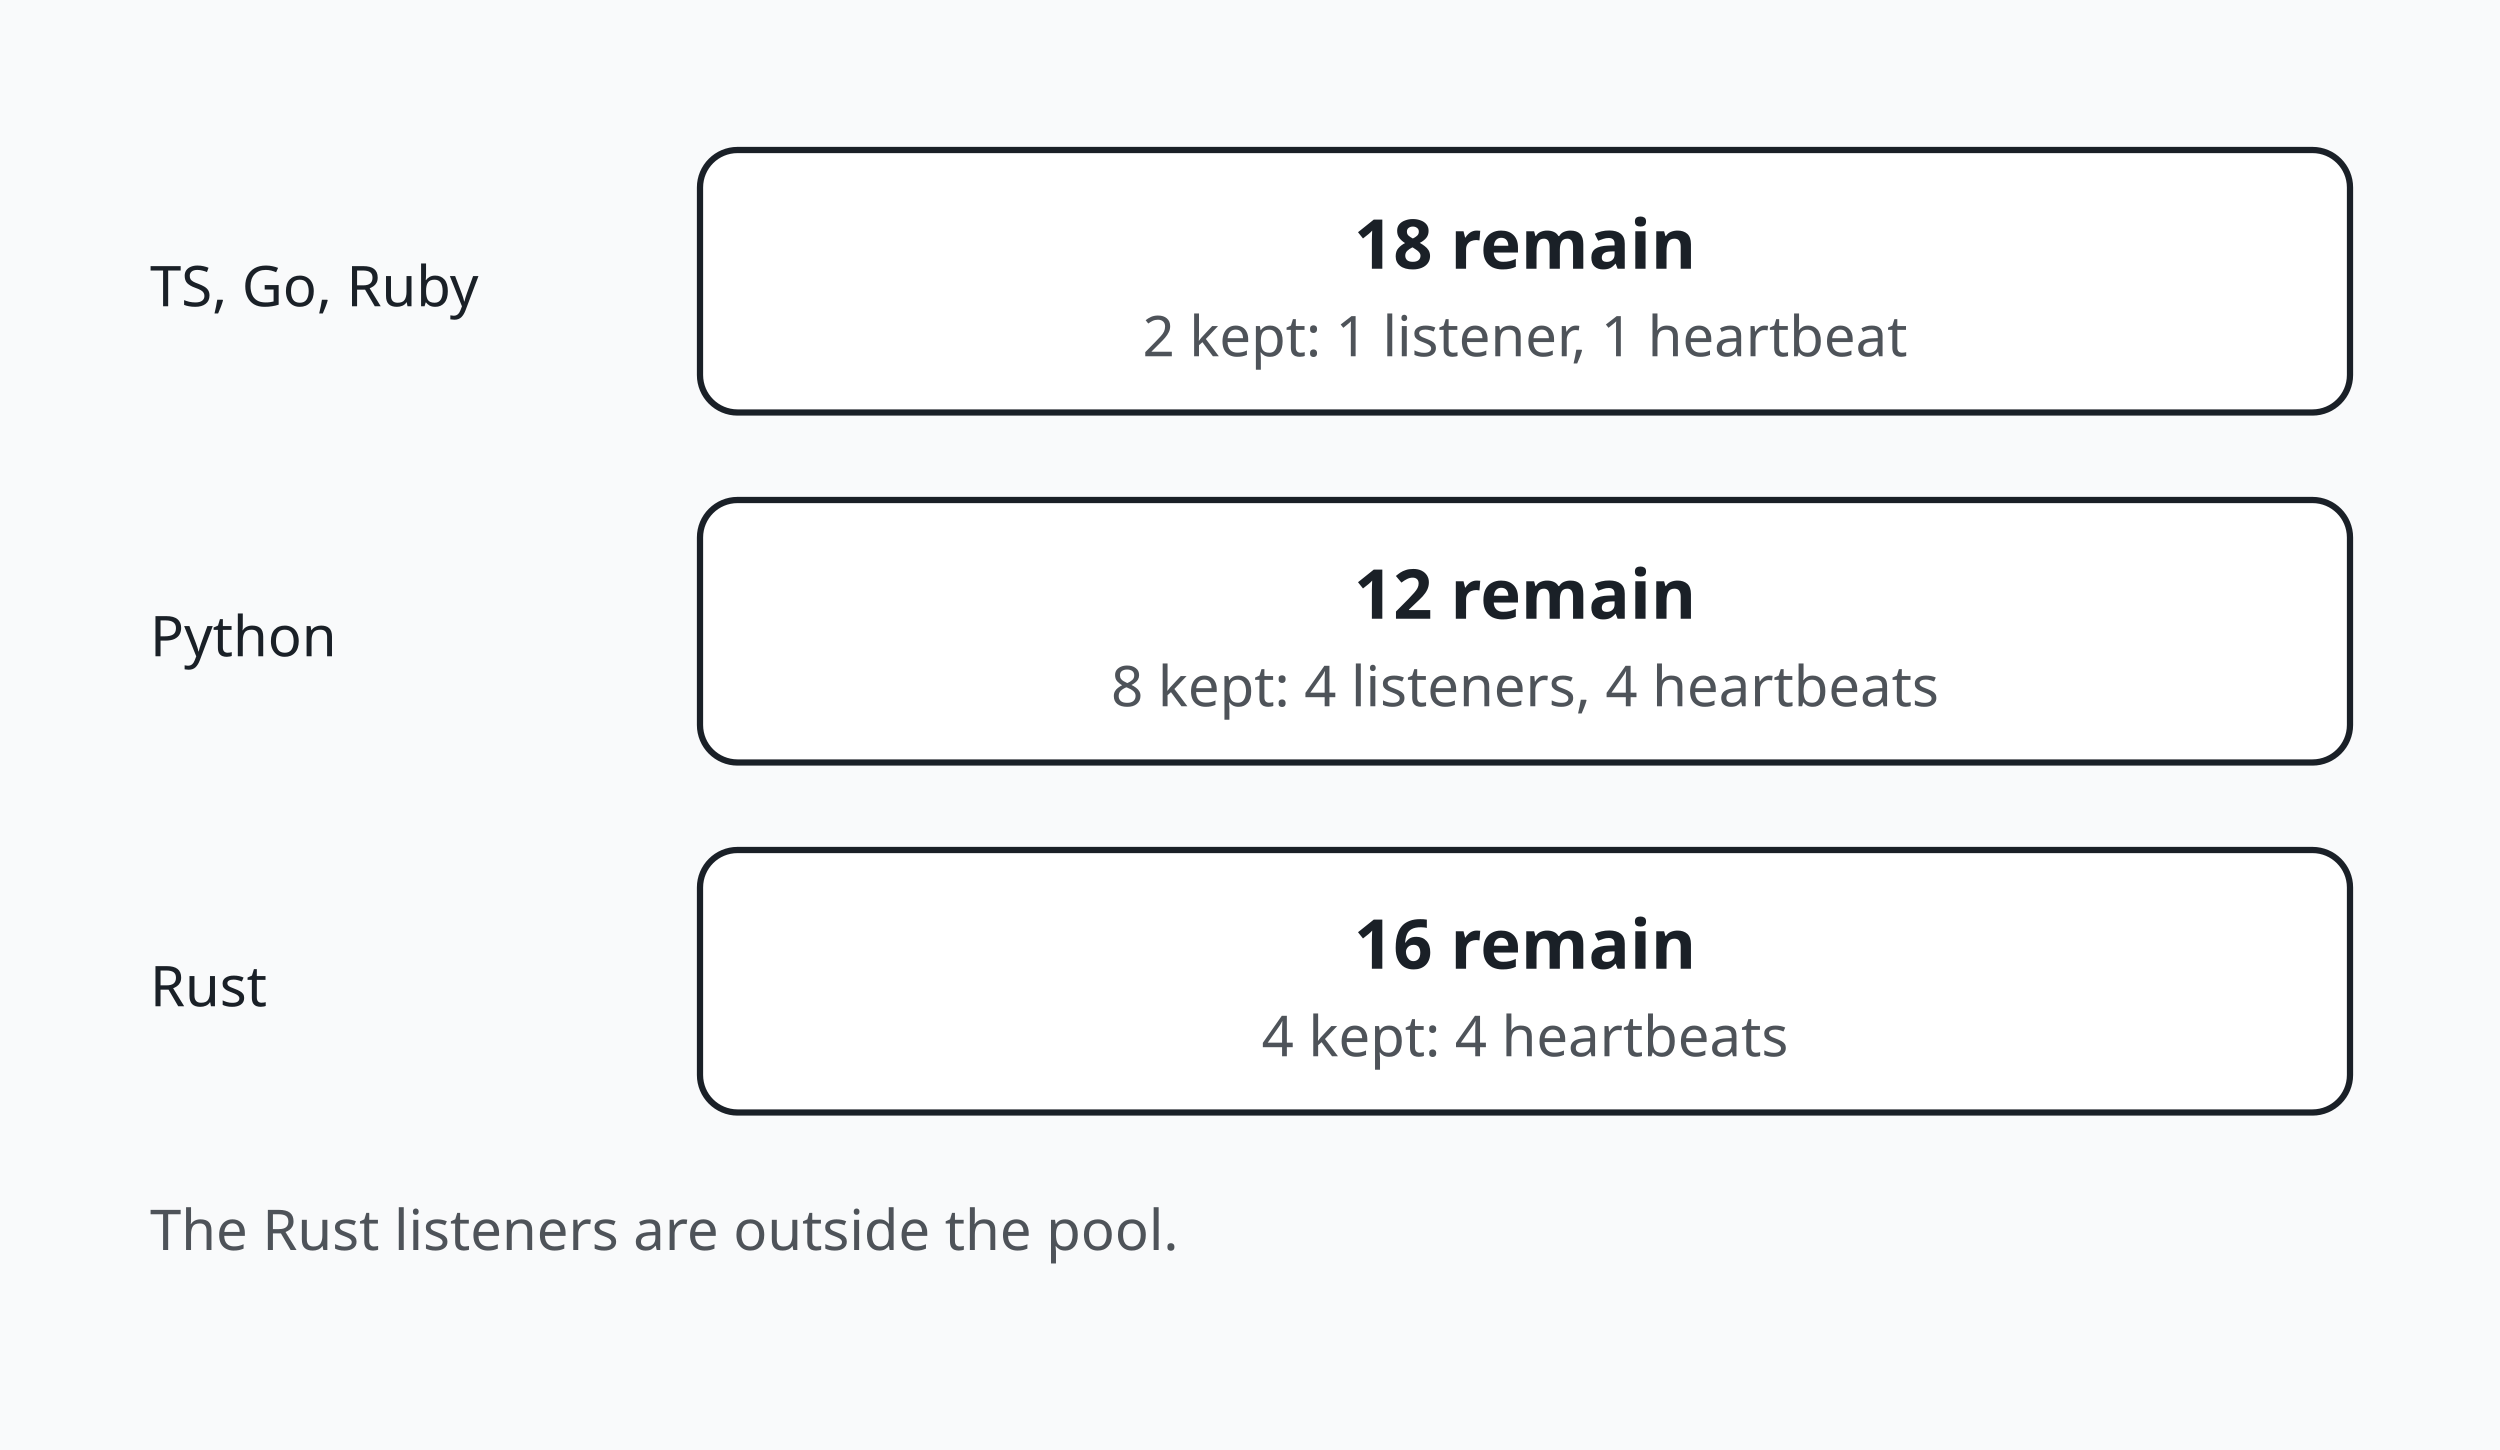
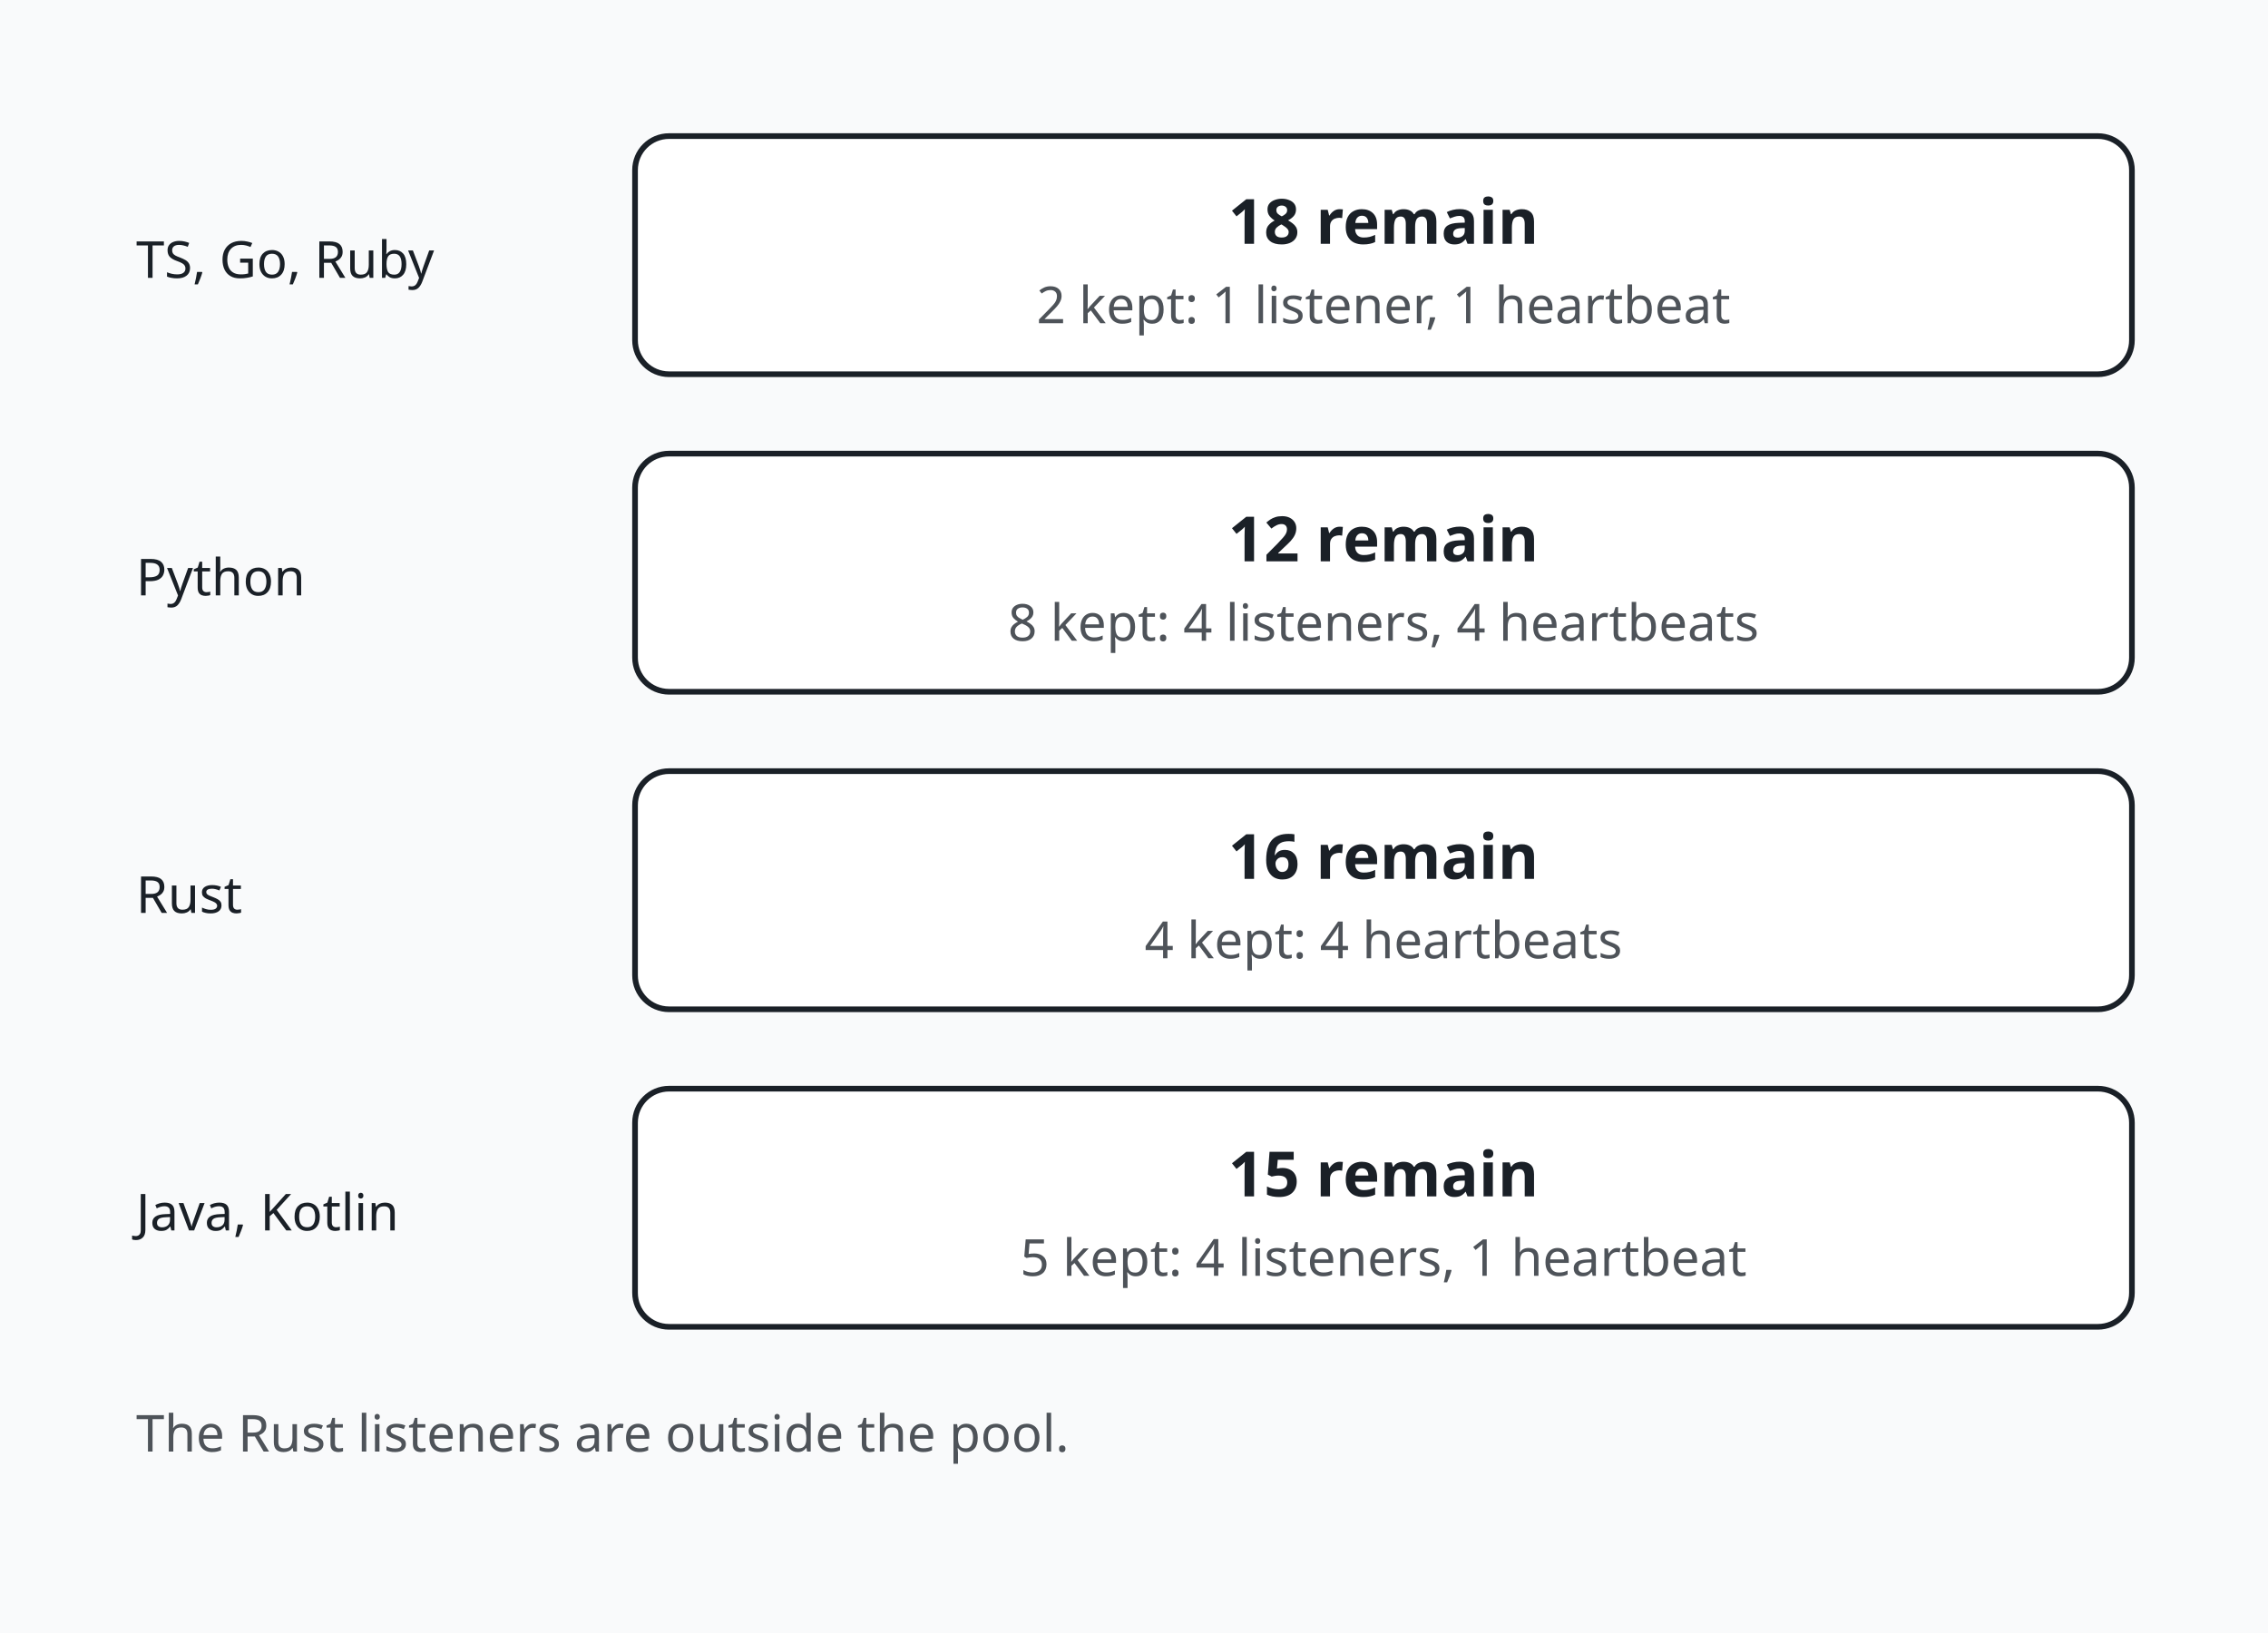
- <svg xmlns="http://www.w3.org/2000/svg" viewBox="0 0 400 232" width="400" height="232" role="img" aria-labelledby="pgbouncer-budget-narrow-light-title pgbouncer-budget-narrow-light-desc">
+ <svg xmlns="http://www.w3.org/2000/svg" viewBox="0 0 400 288" width="400" height="288" role="img" aria-labelledby="pgbouncer-budget-narrow-light-title pgbouncer-budget-narrow-light-desc">
  <defs>
    <marker id="arrow-light" markerWidth="8" markerHeight="6" refX="7" refY="3" orient="auto">
      <polygon points="0 0, 8 3, 0 6" fill="#4e5359" />
    </marker>
  </defs>
-   <rect width="400" height="232" fill="#f9fafb" />
+   <rect width="400" height="288" fill="#f9fafb" />
  <text x="24" y="49" fill="#1a2027" font-size="9" font-family="Geist Mono">TS, Go, Ruby</text>
  <rect x="112" y="24" width="264" height="42" rx="6" fill="#f9fafb" />
  <rect x="112" y="24" width="264" height="42" rx="6" fill="#ffffff" stroke="#1a2027" stroke-width="1" />
  <text x="244" y="43" fill="#1a2027" font-size="11" font-weight="600" font-family="Geist" text-anchor="middle">18 remain</text>
  <text x="244" y="57" fill="#4e5359" font-size="9" font-family="Geist Mono" text-anchor="middle">2 kept: 1 listener, 1 heartbeat</text>
  <text x="24" y="105" fill="#1a2027" font-size="9" font-family="Geist Mono">Python</text>
  <rect x="112" y="80" width="264" height="42" rx="6" fill="#f9fafb" />
  <rect x="112" y="80" width="264" height="42" rx="6" fill="#ffffff" stroke="#1a2027" stroke-width="1" />
  <text x="244" y="99" fill="#1a2027" font-size="11" font-weight="600" font-family="Geist" text-anchor="middle">12 remain</text>
  <text x="244" y="113" fill="#4e5359" font-size="9" font-family="Geist Mono" text-anchor="middle">8 kept: 4 listeners, 4 heartbeats</text>
  <text x="24" y="161" fill="#1a2027" font-size="9" font-family="Geist Mono">Rust</text>
  <rect x="112" y="136" width="264" height="42" rx="6" fill="#f9fafb" />
  <rect x="112" y="136" width="264" height="42" rx="6" fill="#ffffff" stroke="#1a2027" stroke-width="1" />
  <text x="244" y="155" fill="#1a2027" font-size="11" font-weight="600" font-family="Geist" text-anchor="middle">16 remain</text>
  <text x="244" y="169" fill="#4e5359" font-size="9" font-family="Geist Mono" text-anchor="middle">4 kept: 4 heartbeats</text>
-   <text x="24" y="200" fill="#4e5359" font-size="9" font-family="Geist Mono" font-weight="400" text-anchor="start">The Rust listeners are outside the pool.</text>
+   <text x="24" y="217" fill="#1a2027" font-size="9" font-family="Geist Mono">Java, Kotlin</text>
+   <rect x="112" y="192" width="264" height="42" rx="6" fill="#f9fafb" />
+   <rect x="112" y="192" width="264" height="42" rx="6" fill="#ffffff" stroke="#1a2027" stroke-width="1" />
+   <text x="244" y="211" fill="#1a2027" font-size="11" font-weight="600" font-family="Geist" text-anchor="middle">15 remain</text>
+   <text x="244" y="225" fill="#4e5359" font-size="9" font-family="Geist Mono" text-anchor="middle">5 kept: 4 listeners, 1 heartbeat</text>
+   <text x="24" y="256" fill="#4e5359" font-size="9" font-family="Geist Mono" font-weight="400" text-anchor="start">The Rust listeners are outside the pool.</text>
</svg>
